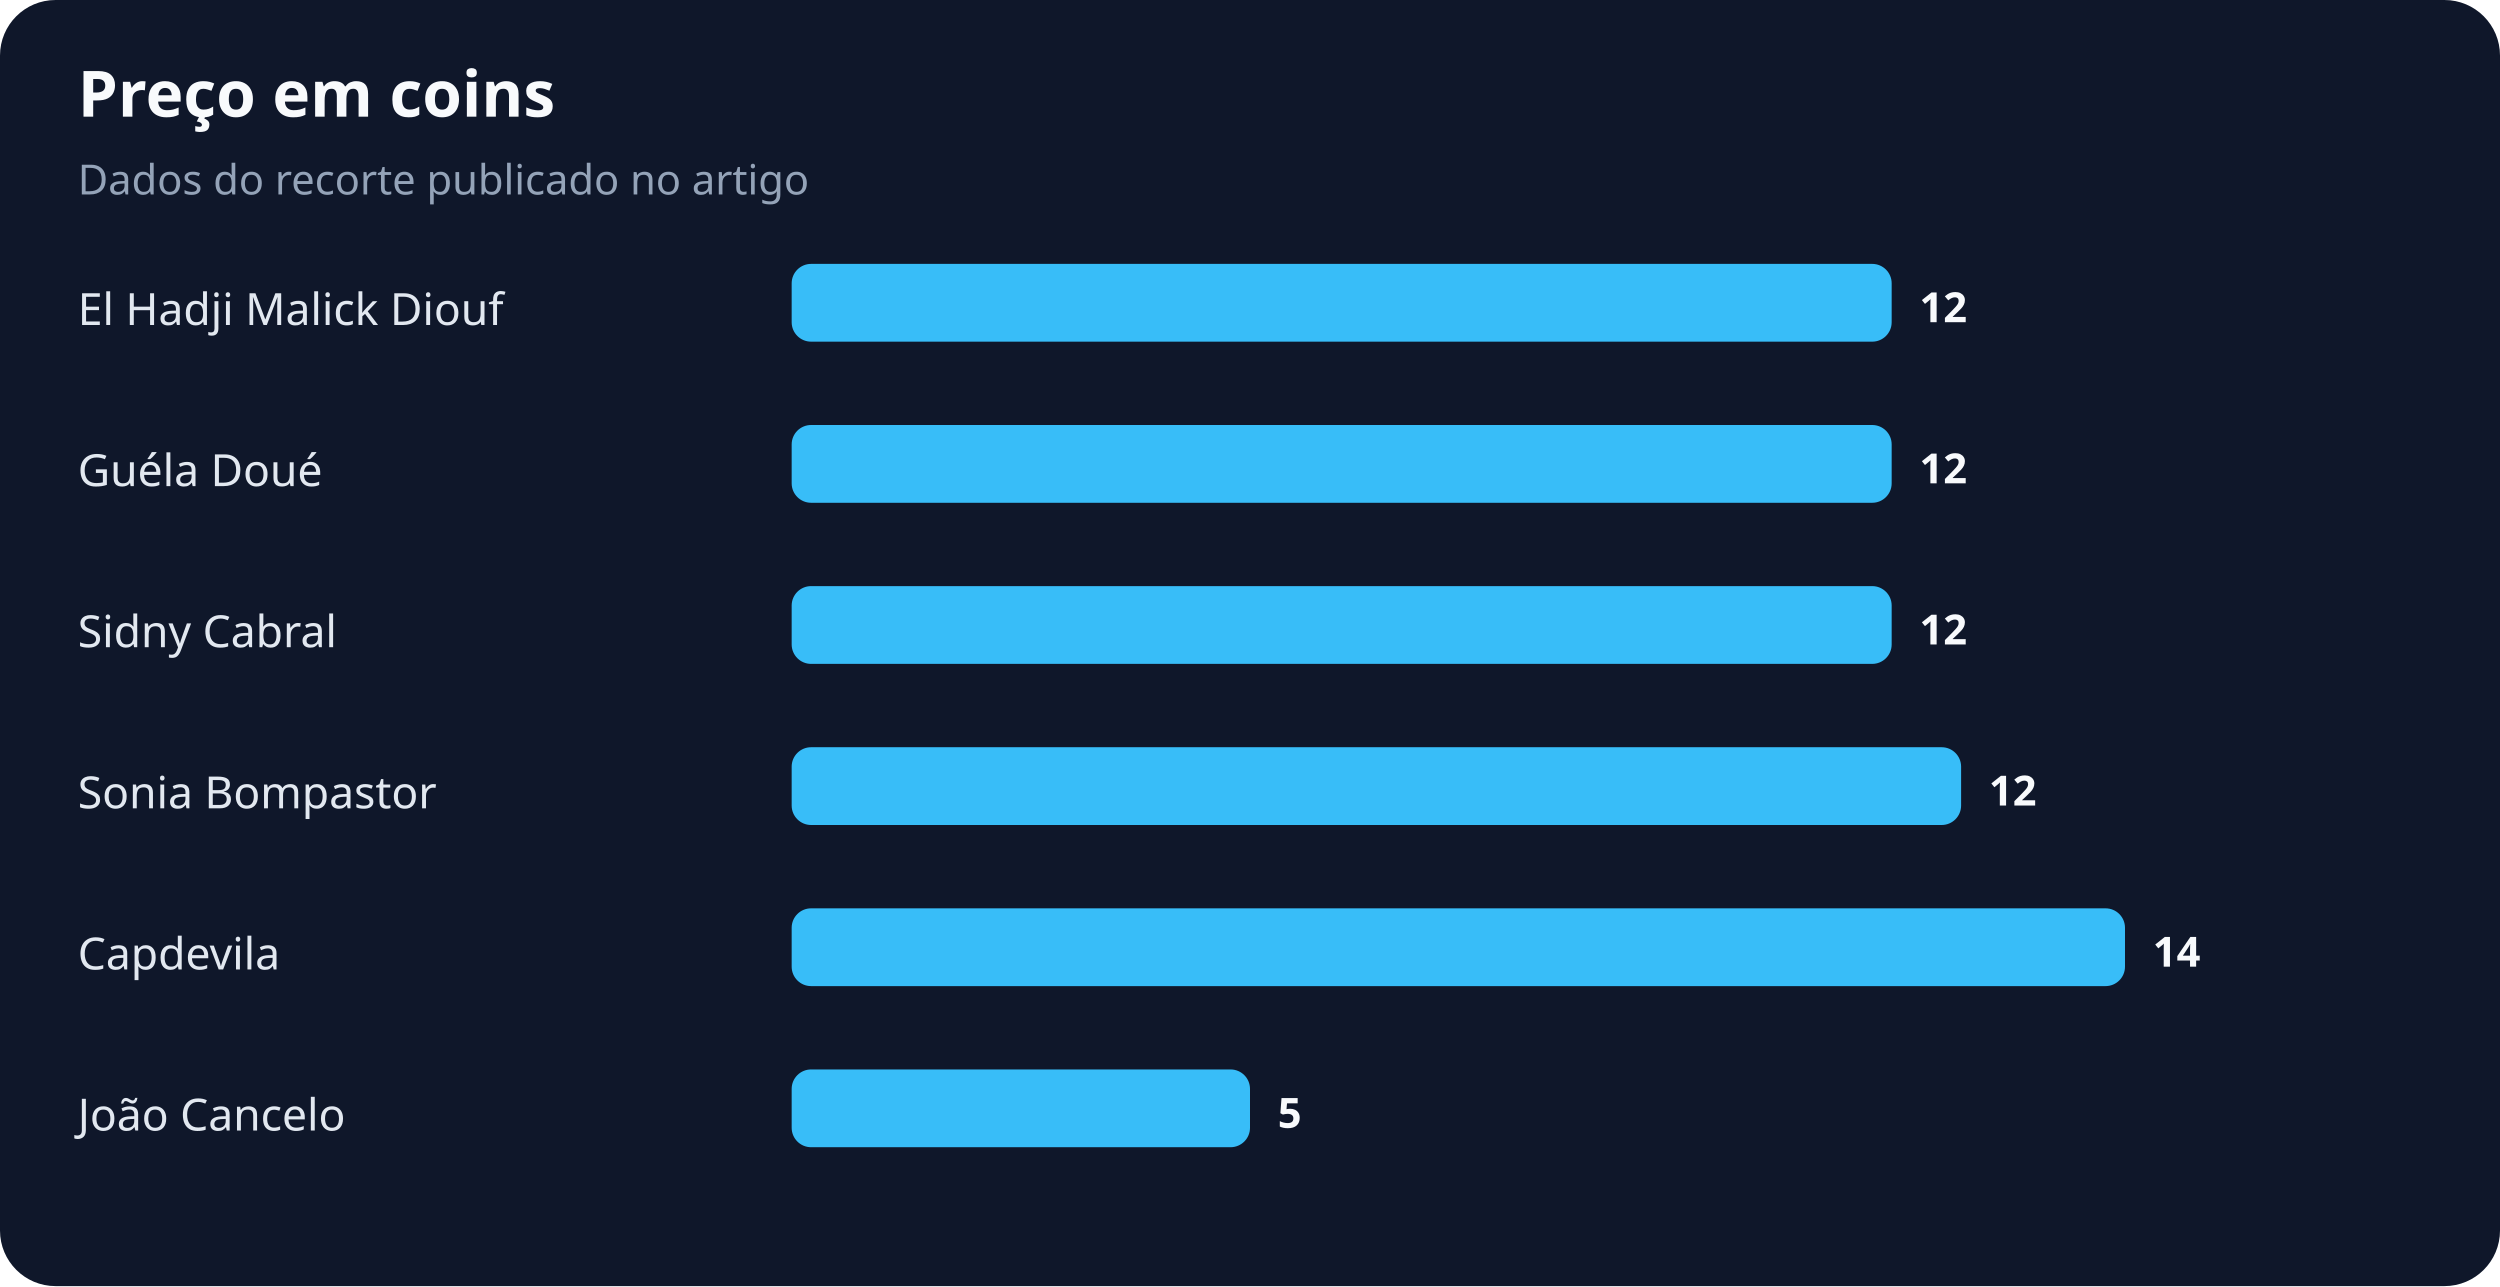
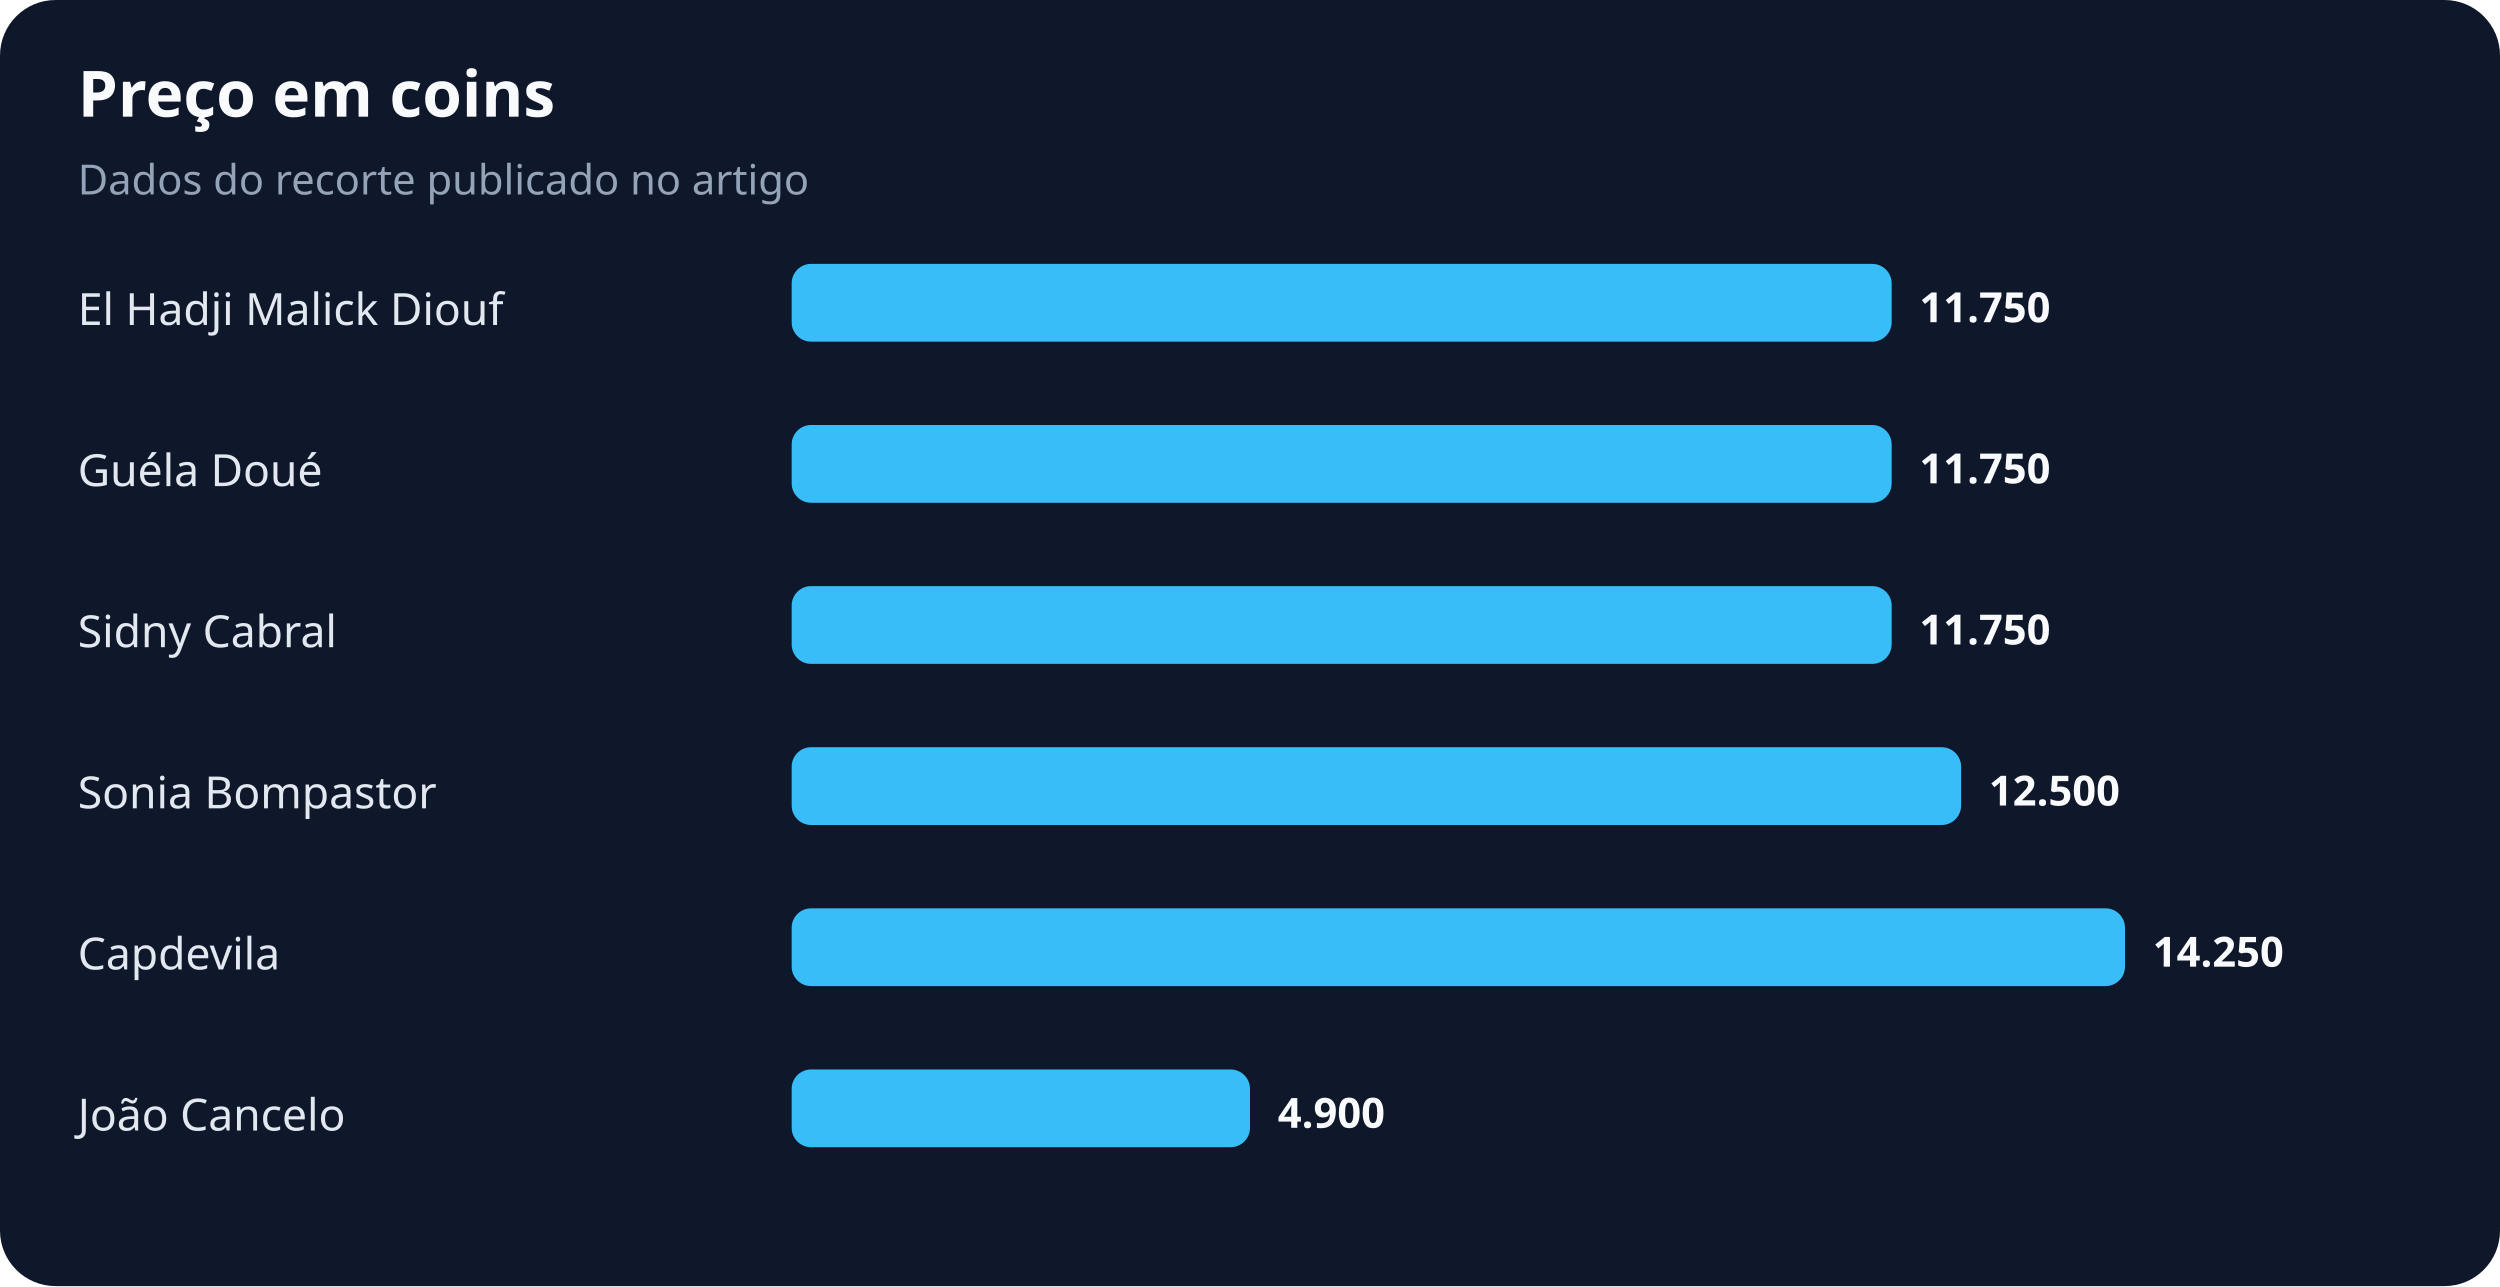
<svg xmlns="http://www.w3.org/2000/svg" width="900" height="463" viewBox="0 0 900 463" role="img" aria-labelledby="title desc">
  <rect width="100%" height="100%" rx="20" fill="#0f172a" />
  <text x="28" y="42" fill="#f8fafc" font-family="system-ui,sans-serif" font-size="23" font-weight="700">Preço em coins</text>
  <text x="28" y="70" fill="#94a3b8" font-family="system-ui,sans-serif" font-size="15">Dados do recorte publicado no artigo</text>
  <text x="28" y="117" fill="#e2e8f0" font-family="system-ui,sans-serif" font-size="16">El Hadji Malick Diouf</text>
  <rect x="285" y="95" width="396" height="28" rx="7" fill="#38bdf8" />
-   <text x="691" y="116" fill="#f8fafc" font-family="system-ui,sans-serif" font-size="15" font-weight="700">12</text>
+   <text x="691" y="116" fill="#f8fafc" font-family="system-ui,sans-serif" font-size="15" font-weight="700">11.750</text>
  <text x="28" y="175" fill="#e2e8f0" font-family="system-ui,sans-serif" font-size="16">Guéla Doué</text>
  <rect x="285" y="153" width="396" height="28" rx="7" fill="#38bdf8" />
-   <text x="691" y="174" fill="#f8fafc" font-family="system-ui,sans-serif" font-size="15" font-weight="700">12</text>
+   <text x="691" y="174" fill="#f8fafc" font-family="system-ui,sans-serif" font-size="15" font-weight="700">11.750</text>
  <text x="28" y="233" fill="#e2e8f0" font-family="system-ui,sans-serif" font-size="16">Sidny Cabral</text>
  <rect x="285" y="211" width="396" height="28" rx="7" fill="#38bdf8" />
-   <text x="691" y="232" fill="#f8fafc" font-family="system-ui,sans-serif" font-size="15" font-weight="700">12</text>
+   <text x="691" y="232" fill="#f8fafc" font-family="system-ui,sans-serif" font-size="15" font-weight="700">11.750</text>
  <text x="28" y="291" fill="#e2e8f0" font-family="system-ui,sans-serif" font-size="16">Sonia Bompastor</text>
  <rect x="285" y="269" width="421" height="28" rx="7" fill="#38bdf8" />
-   <text x="716" y="290" fill="#f8fafc" font-family="system-ui,sans-serif" font-size="15" font-weight="700">12</text>
+   <text x="716" y="290" fill="#f8fafc" font-family="system-ui,sans-serif" font-size="15" font-weight="700">12.500</text>
  <text x="28" y="349" fill="#e2e8f0" font-family="system-ui,sans-serif" font-size="16">Capdevila</text>
  <rect x="285" y="327" width="480" height="28" rx="7" fill="#38bdf8" />
-   <text x="775" y="348" fill="#f8fafc" font-family="system-ui,sans-serif" font-size="15" font-weight="700">14</text>
+   <text x="775" y="348" fill="#f8fafc" font-family="system-ui,sans-serif" font-size="15" font-weight="700">14.250</text>
  <text x="28" y="407" fill="#e2e8f0" font-family="system-ui,sans-serif" font-size="16">João Cancelo</text>
  <rect x="285" y="385" width="165" height="28" rx="7" fill="#38bdf8" />
-   <text x="460" y="406" fill="#f8fafc" font-family="system-ui,sans-serif" font-size="15" font-weight="700">5</text>
+   <text x="460" y="406" fill="#f8fafc" font-family="system-ui,sans-serif" font-size="15" font-weight="700">4.900</text>
</svg>
